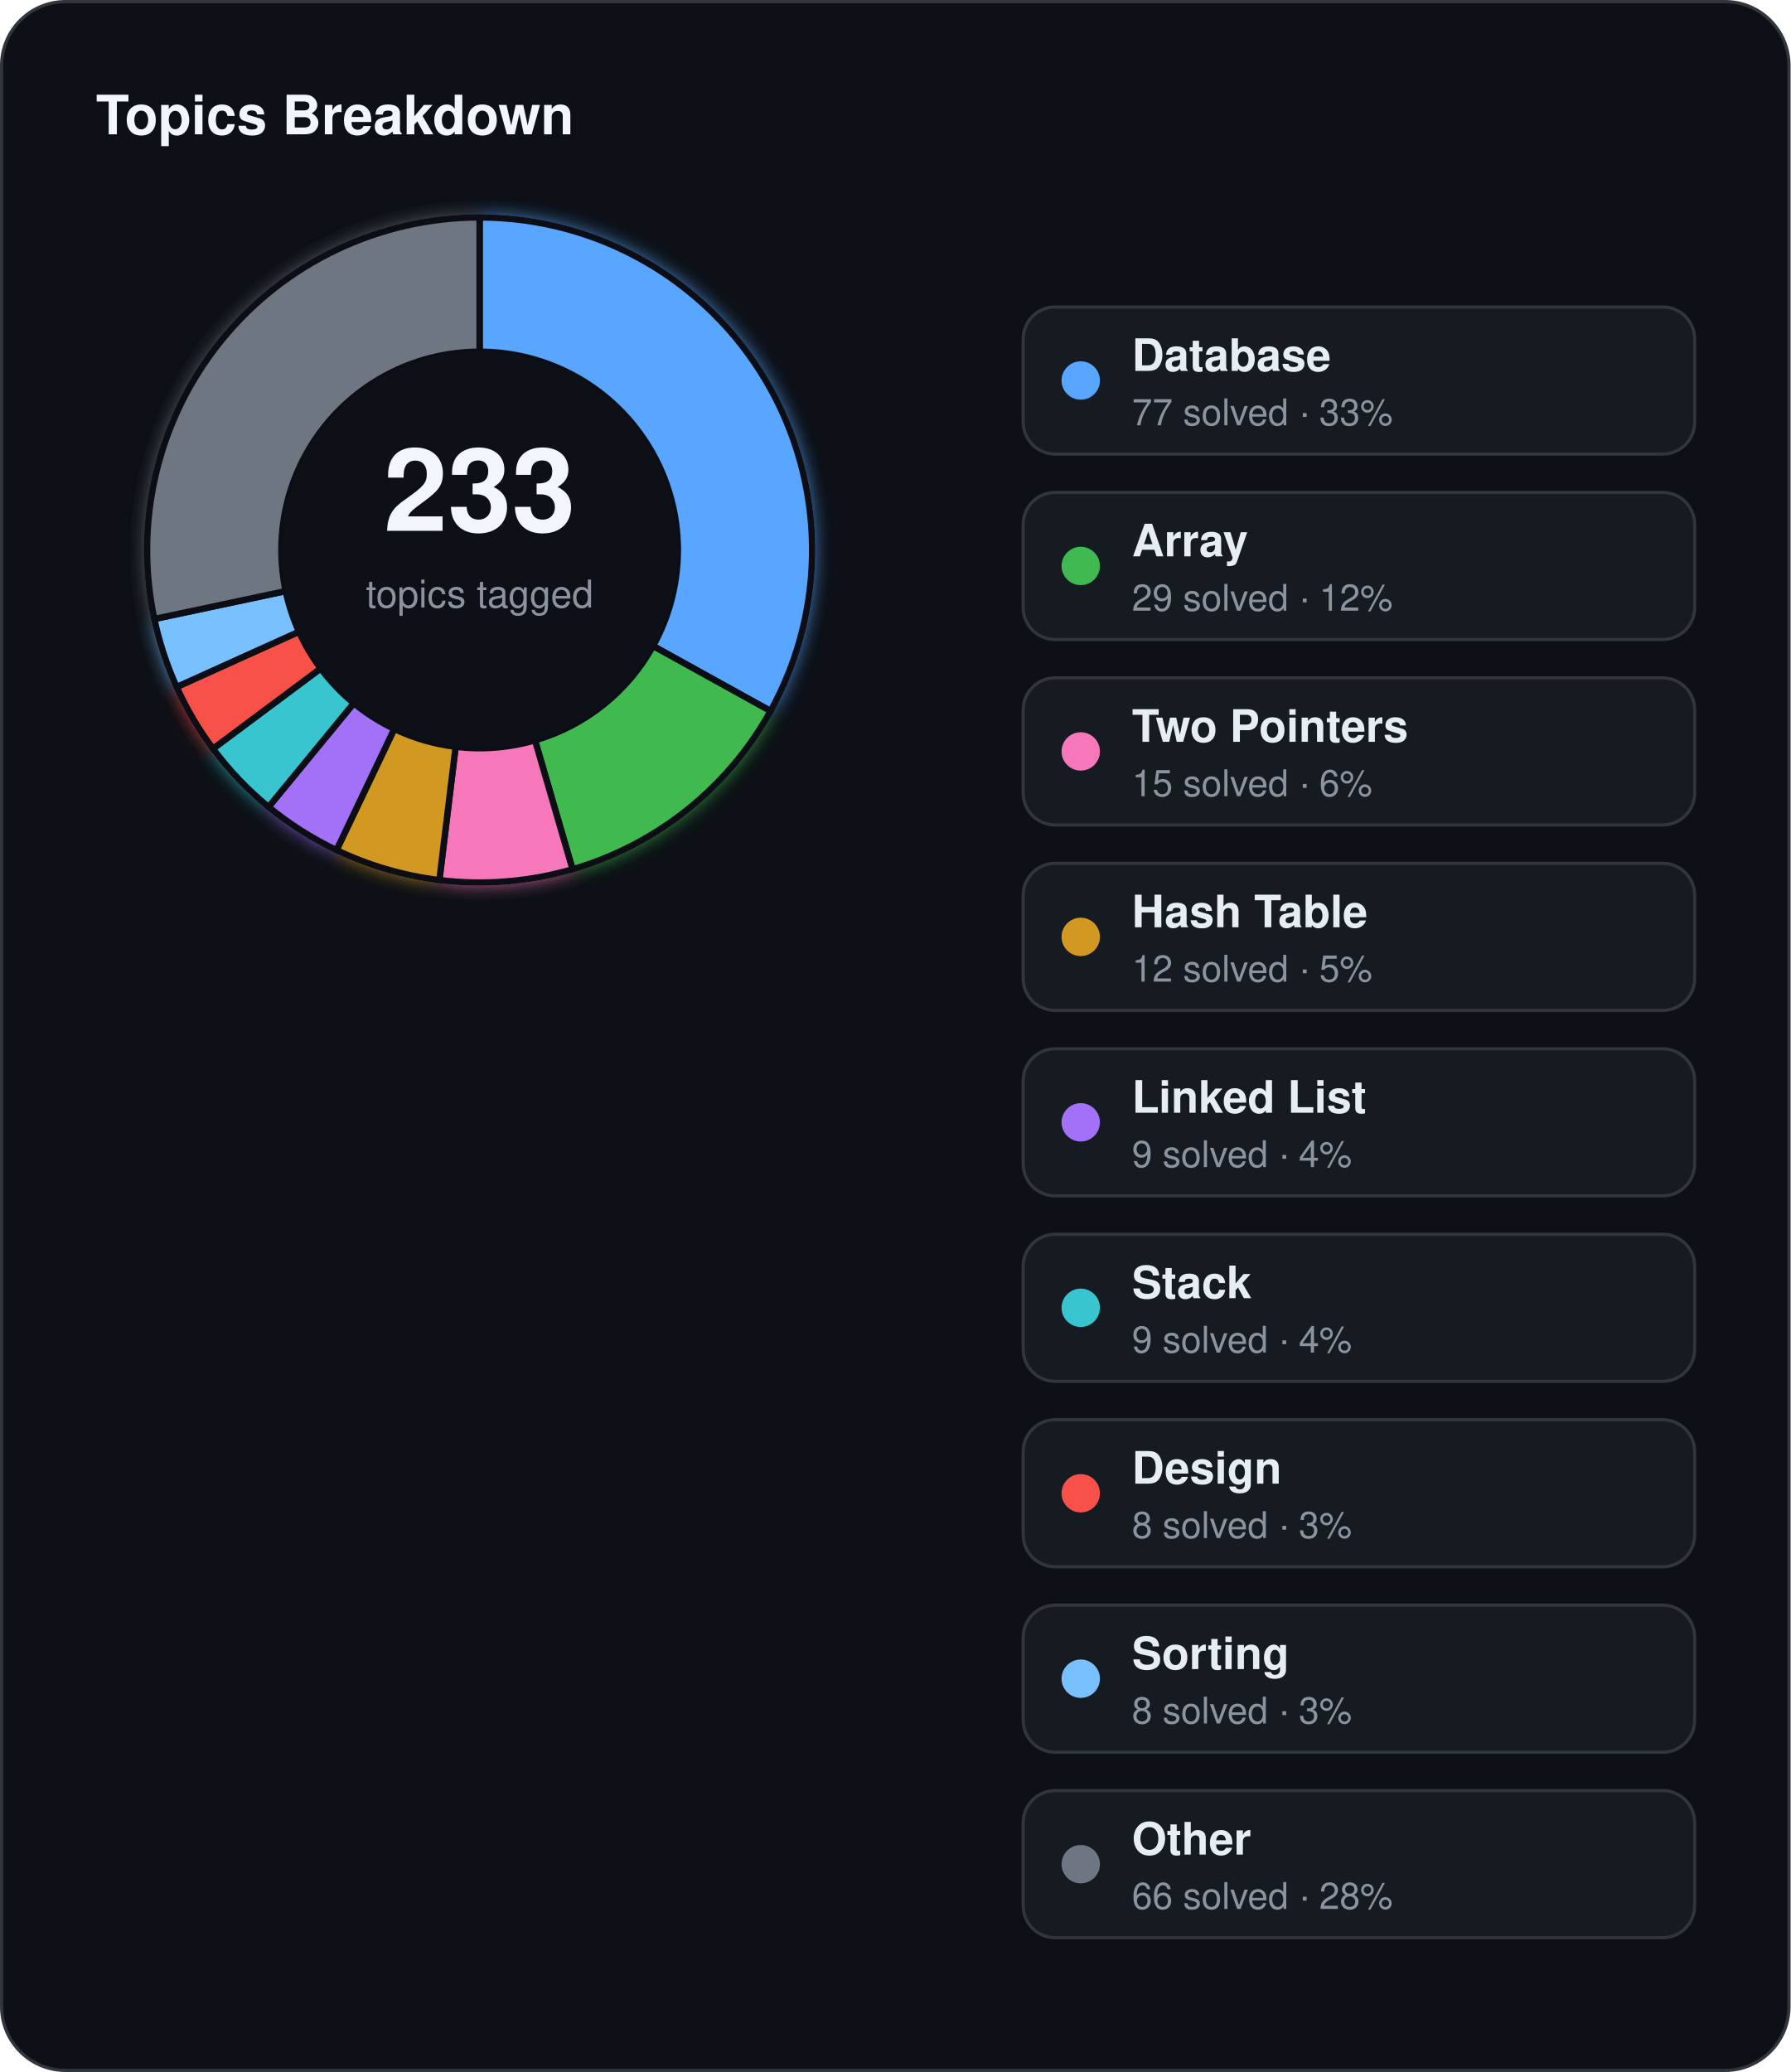
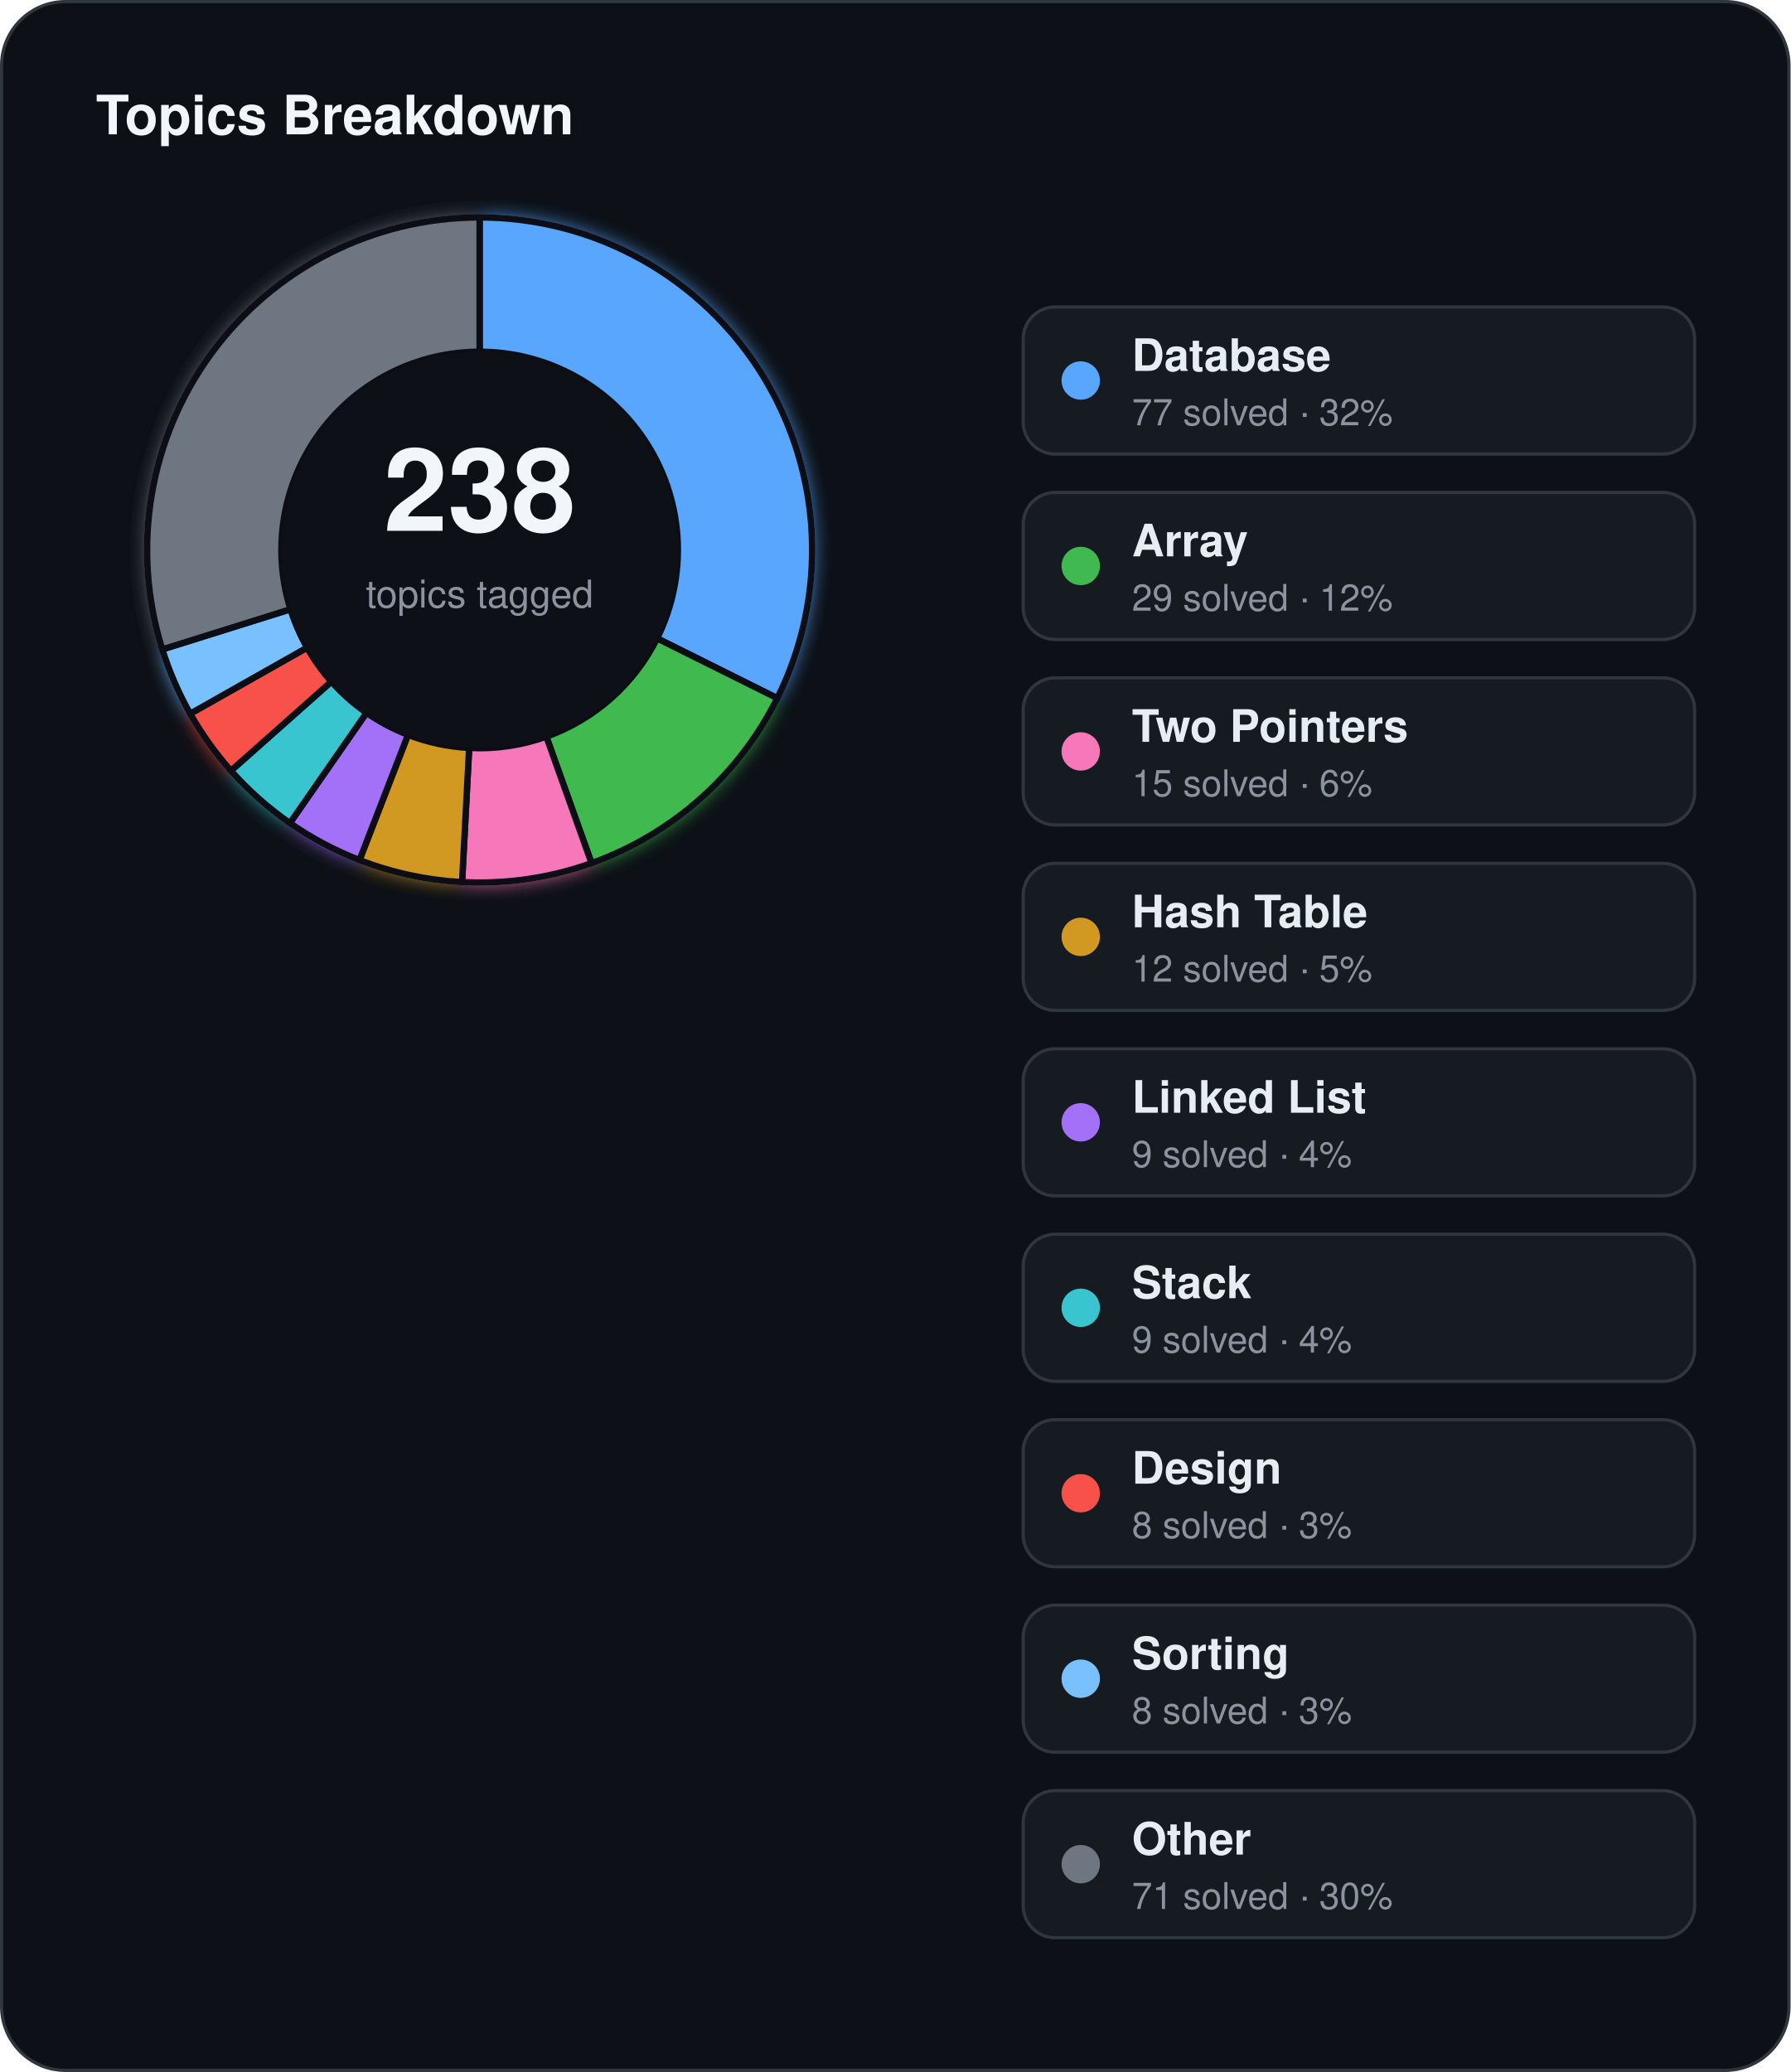
<svg xmlns="http://www.w3.org/2000/svg" width="560" height="648" viewBox="0 0 560 648">
  <defs>
    <filter id="topics-glow" x="-60%" y="-60%" width="220%" height="220%">
      <feGaussianBlur stdDeviation="3" result="blur" />
      <feMerge>
        <feMergeNode in="blur" />
        <feMergeNode in="SourceGraphic" />
      </feMerge>
    </filter>
  </defs>
  <rect x="0.5" y="0.5" width="559" height="647" rx="20" fill="#0d1117" stroke="#30363d" stroke-width="1" />
  <text x="30" y="42" fill="#f0f6fc" font-family="Segoe UI, Helvetica, Arial, sans-serif" font-size="17" font-weight="700">Topics Breakdown</text>
  <g filter="url(#topics-glow)">
-     <path d="M 150.00,68.00 A 104,104 0 0 1 240.99,222.37 L 204.24,202.03 A 62,62 0 0 0 150.00,110.00 Z" fill="#58a6ff" stroke="#0d1117" stroke-width="2" />
-     <path d="M 240.99,222.37 A 104,104 0 0 1 179.06,271.86 L 167.32,231.53 A 62,62 0 0 0 204.24,202.03 Z" fill="#3fb950" stroke="#0d1117" stroke-width="2" />
-     <path d="M 179.06,271.86 A 104,104 0 0 1 137.41,275.24 L 142.49,233.54 A 62,62 0 0 0 167.32,231.53 Z" fill="#f778ba" stroke="#0d1117" stroke-width="2" />
-     <path d="M 137.41,275.24 A 104,104 0 0 1 105.24,265.87 L 123.31,227.96 A 62,62 0 0 0 142.49,233.54 Z" fill="#d29922" stroke="#0d1117" stroke-width="2" />
-     <path d="M 105.24,265.87 A 104,104 0 0 1 83.99,252.37 L 110.65,219.91 A 62,62 0 0 0 123.31,227.96 Z" fill="#a371f7" stroke="#0d1117" stroke-width="2" />
-     <path d="M 83.99,252.37 A 104,104 0 0 1 66.61,234.15 L 100.29,209.05 A 62,62 0 0 0 110.65,219.91 Z" fill="#39c5cf" stroke="#0d1117" stroke-width="2" />
-     <path d="M 66.61,234.15 A 104,104 0 0 1 55.24,214.85 L 93.51,197.55 A 62,62 0 0 0 100.29,209.05 Z" fill="#f85149" stroke="#0d1117" stroke-width="2" />
-     <path d="M 55.24,214.85 A 104,104 0 0 1 48.26,193.58 L 89.35,184.86 A 62,62 0 0 0 93.51,197.55 Z" fill="#79c0ff" stroke="#0d1117" stroke-width="2" />
-     <path d="M 48.26,193.58 A 104,104 0 0 1 150.00,68.00 L 150.00,110.00 A 62,62 0 0 0 89.35,184.86 Z" fill="#6e7681" stroke="#0d1117" stroke-width="2" />
+     <path d="M 150.00,68.00 A 104,104 0 0 1 243.10,218.36 L 205.50,199.64 A 62,62 0 0 0 150.00,110.00 Z" fill="#58a6ff" stroke="#0d1117" stroke-width="2" />
+     <path d="M 243.10,218.36 A 104,104 0 0 1 185.00,269.94 L 170.86,230.38 A 62,62 0 0 0 205.50,199.64 Z" fill="#3fb950" stroke="#0d1117" stroke-width="2" />
+     <path d="M 185.00,269.94 A 104,104 0 0 1 144.51,275.86 L 146.73,233.91 A 62,62 0 0 0 170.86,230.38 Z" fill="#f778ba" stroke="#0d1117" stroke-width="2" />
+     <path d="M 144.51,275.86 A 104,104 0 0 1 112.43,268.98 L 127.60,229.81 A 62,62 0 0 0 146.73,233.91 Z" fill="#d29922" stroke="#0d1117" stroke-width="2" />
+     <path d="M 112.43,268.98 A 104,104 0 0 1 90.66,257.41 L 114.62,222.92 A 62,62 0 0 0 127.60,229.81 Z" fill="#a371f7" stroke="#0d1117" stroke-width="2" />
+     <path d="M 90.66,257.41 A 104,104 0 0 1 72.22,241.04 L 103.63,213.16 A 62,62 0 0 0 114.62,222.92 Z" fill="#39c5cf" stroke="#0d1117" stroke-width="2" />
+     <path d="M 72.22,241.04 A 104,104 0 0 1 59.48,223.21 L 96.04,202.53 A 62,62 0 0 0 103.63,213.16 Z" fill="#f85149" stroke="#0d1117" stroke-width="2" />
+     <path d="M 59.48,223.21 A 104,104 0 0 1 50.76,203.09 L 90.84,190.54 A 62,62 0 0 0 96.04,202.53 Z" fill="#79c0ff" stroke="#0d1117" stroke-width="2" />
+     <path d="M 50.76,203.09 A 104,104 0 0 1 150.00,68.00 L 150.00,110.00 A 62,62 0 0 0 90.84,190.54 Z" fill="#6e7681" stroke="#0d1117" stroke-width="2" />
  </g>
  <circle cx="150" cy="172" r="62" fill="#0d1117" />
-   <text x="150" y="166" text-anchor="middle" fill="#f0f6fc" font-family="Segoe UI, Helvetica, Arial, sans-serif" font-size="36" font-weight="700">233</text>
+   <text x="150" y="166" text-anchor="middle" fill="#f0f6fc" font-family="Segoe UI, Helvetica, Arial, sans-serif" font-size="36" font-weight="700">238</text>
  <text x="150" y="190" text-anchor="middle" fill="#8b949e" font-family="Segoe UI, Helvetica, Arial, sans-serif" font-size="12">topics tagged</text>
  <rect x="320" y="96" width="210" height="46" rx="10" fill="#161b22" stroke="#30363d" stroke-width="1" />
  <circle cx="338" cy="119" r="6" fill="#58a6ff" />
  <text x="354" y="116" fill="#e6edf3" font-family="Segoe UI, Helvetica, Arial, sans-serif" font-size="14" font-weight="600">Database</text>
-   <text x="354" y="133" fill="#8b949e" font-family="Segoe UI, Helvetica, Arial, sans-serif" font-size="11.5">77 solved · 33%</text>
+   <text x="354" y="133" fill="#8b949e" font-family="Segoe UI, Helvetica, Arial, sans-serif" font-size="11.5">77 solved · 32%</text>
  <rect x="320" y="154" width="210" height="46" rx="10" fill="#161b22" stroke="#30363d" stroke-width="1" />
  <circle cx="338" cy="177" r="6" fill="#3fb950" />
  <text x="354" y="174" fill="#e6edf3" font-family="Segoe UI, Helvetica, Arial, sans-serif" font-size="14" font-weight="600">Array</text>
  <text x="354" y="191" fill="#8b949e" font-family="Segoe UI, Helvetica, Arial, sans-serif" font-size="11.5">29 solved · 12%</text>
  <rect x="320" y="212" width="210" height="46" rx="10" fill="#161b22" stroke="#30363d" stroke-width="1" />
  <circle cx="338" cy="235" r="6" fill="#f778ba" />
  <text x="354" y="232" fill="#e6edf3" font-family="Segoe UI, Helvetica, Arial, sans-serif" font-size="14" font-weight="600">Two Pointers</text>
  <text x="354" y="249" fill="#8b949e" font-family="Segoe UI, Helvetica, Arial, sans-serif" font-size="11.5">15 solved · 6%</text>
  <rect x="320" y="270" width="210" height="46" rx="10" fill="#161b22" stroke="#30363d" stroke-width="1" />
  <circle cx="338" cy="293" r="6" fill="#d29922" />
  <text x="354" y="290" fill="#e6edf3" font-family="Segoe UI, Helvetica, Arial, sans-serif" font-size="14" font-weight="600">Hash Table</text>
  <text x="354" y="307" fill="#8b949e" font-family="Segoe UI, Helvetica, Arial, sans-serif" font-size="11.5">12 solved · 5%</text>
  <rect x="320" y="328" width="210" height="46" rx="10" fill="#161b22" stroke="#30363d" stroke-width="1" />
  <circle cx="338" cy="351" r="6" fill="#a371f7" />
  <text x="354" y="348" fill="#e6edf3" font-family="Segoe UI, Helvetica, Arial, sans-serif" font-size="14" font-weight="600">Linked List</text>
  <text x="354" y="365" fill="#8b949e" font-family="Segoe UI, Helvetica, Arial, sans-serif" font-size="11.5">9 solved · 4%</text>
  <rect x="320" y="386" width="210" height="46" rx="10" fill="#161b22" stroke="#30363d" stroke-width="1" />
  <circle cx="338" cy="409" r="6" fill="#39c5cf" />
  <text x="354" y="406" fill="#e6edf3" font-family="Segoe UI, Helvetica, Arial, sans-serif" font-size="14" font-weight="600">Stack</text>
  <text x="354" y="423" fill="#8b949e" font-family="Segoe UI, Helvetica, Arial, sans-serif" font-size="11.5">9 solved · 4%</text>
  <rect x="320" y="444" width="210" height="46" rx="10" fill="#161b22" stroke="#30363d" stroke-width="1" />
  <circle cx="338" cy="467" r="6" fill="#f85149" />
  <text x="354" y="464" fill="#e6edf3" font-family="Segoe UI, Helvetica, Arial, sans-serif" font-size="14" font-weight="600">Design</text>
  <text x="354" y="481" fill="#8b949e" font-family="Segoe UI, Helvetica, Arial, sans-serif" font-size="11.5">8 solved · 3%</text>
  <rect x="320" y="502" width="210" height="46" rx="10" fill="#161b22" stroke="#30363d" stroke-width="1" />
  <circle cx="338" cy="525" r="6" fill="#79c0ff" />
  <text x="354" y="522" fill="#e6edf3" font-family="Segoe UI, Helvetica, Arial, sans-serif" font-size="14" font-weight="600">Sorting</text>
  <text x="354" y="539" fill="#8b949e" font-family="Segoe UI, Helvetica, Arial, sans-serif" font-size="11.5">8 solved · 3%</text>
  <rect x="320" y="560" width="210" height="46" rx="10" fill="#161b22" stroke="#30363d" stroke-width="1" />
  <circle cx="338" cy="583" r="6" fill="#6e7681" />
  <text x="354" y="580" fill="#e6edf3" font-family="Segoe UI, Helvetica, Arial, sans-serif" font-size="14" font-weight="600">Other</text>
-   <text x="354" y="597" fill="#8b949e" font-family="Segoe UI, Helvetica, Arial, sans-serif" font-size="11.5">66 solved · 28%</text>
+   <text x="354" y="597" fill="#8b949e" font-family="Segoe UI, Helvetica, Arial, sans-serif" font-size="11.5">71 solved · 30%</text>
</svg>
